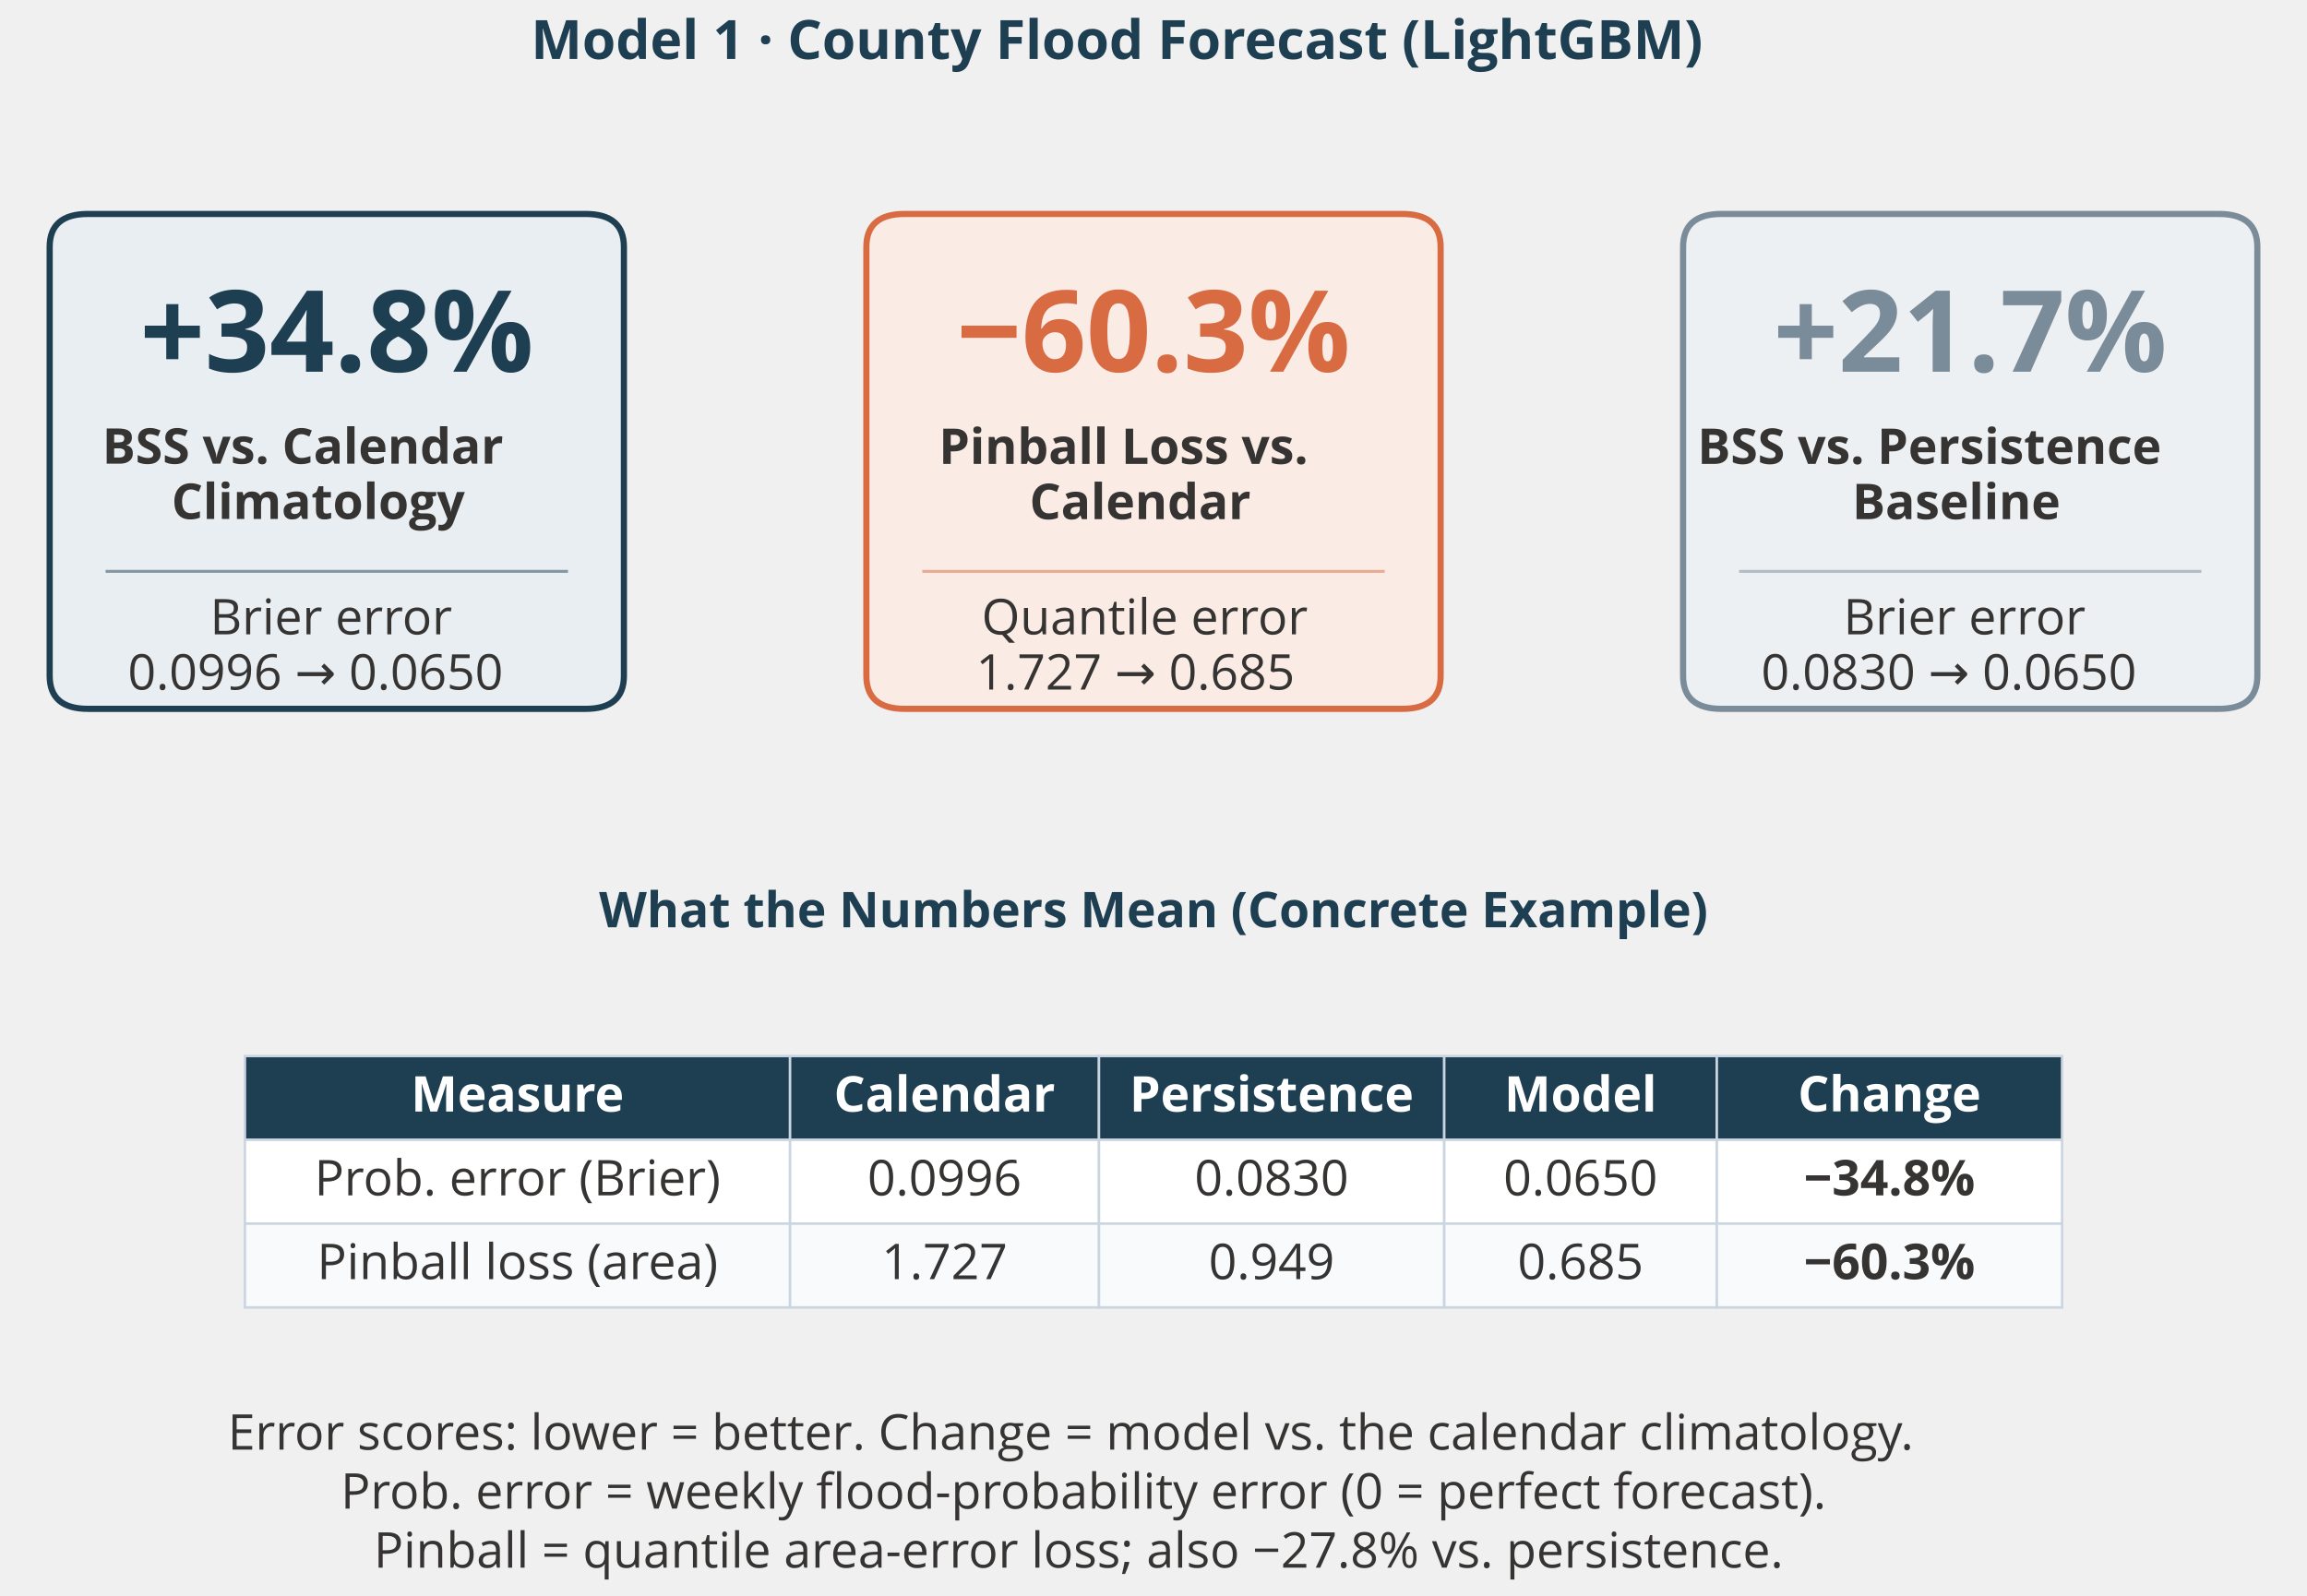
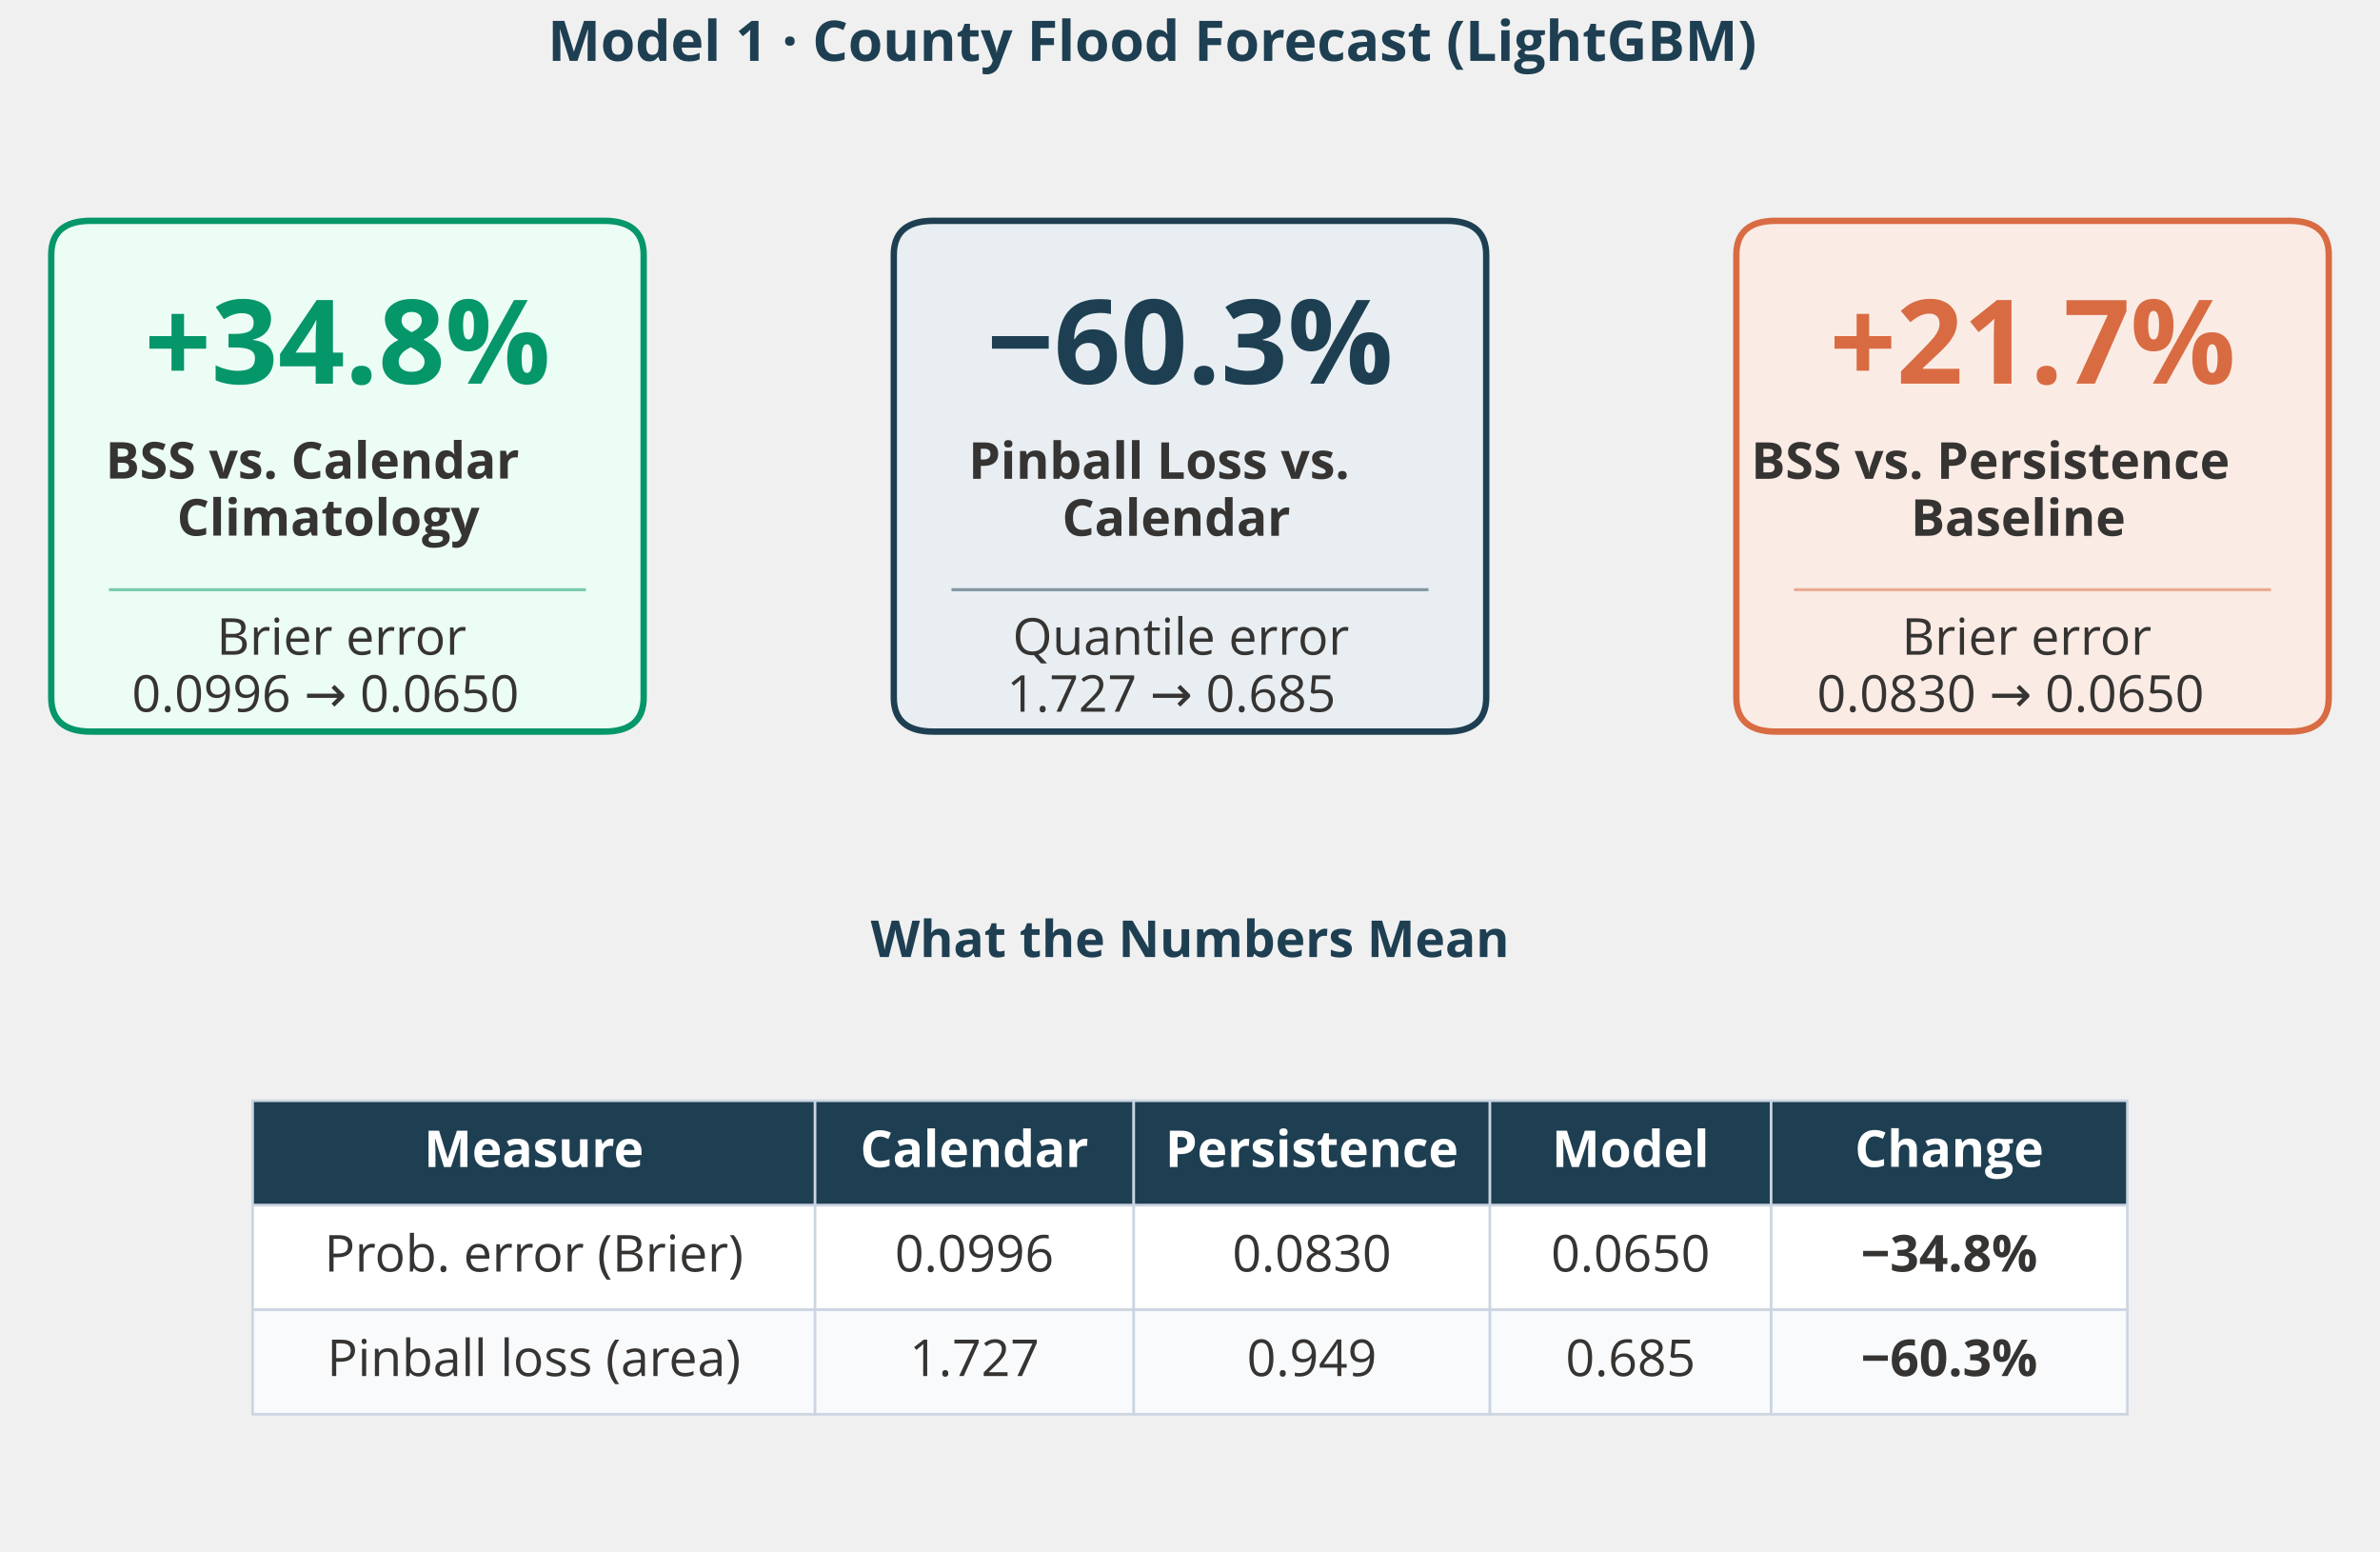
- <svg xmlns="http://www.w3.org/2000/svg" width="935.1pt" height="646.941pt" viewBox="0 0 935.1 646.941" version="1.1">
+ <svg xmlns="http://www.w3.org/2000/svg" width="935.1pt" height="609.48pt" viewBox="0 0 935.1 609.48" version="1.1">
  <defs>
    <style type="text/css">*{stroke-linejoin: round; stroke-linecap: butt}</style>
  </defs>
  <g id="figure_1">
    <g id="patch_1">
-       <path d="M 0 646.941  L 935.1 646.941  L 935.1 0  L 0 0  L 0 646.941  z " style="fill: none; opacity: 0" />
+       <path d="M 0 609.48  L 935.1 609.48  L 935.1 0  L 0 0  L 0 609.48  z " style="fill: none; opacity: 0" />
    </g>
    <g id="axes_1">
      <g id="patch_2">
-         <path d="M 35.649 287.397  L 237.375 287.397  Q 252.892 287.397 252.892 274.021  L 252.892 100.124  Q 252.892 86.747 237.375 86.747  L 35.649 86.747  Q 20.131 86.747 20.131 100.124  L 20.131 274.021  Q 20.131 287.397 35.649 287.397  z " clip-path="url(#p155c8d2c4f)" style="fill: #e8eef2; stroke: #1e3f52; stroke-width: 2.5; stroke-linejoin: miter" />
+         <path d="M 35.649 287.397  L 237.375 287.397  Q 252.892 287.397 252.892 274.021  L 252.892 100.124  Q 252.892 86.747 237.375 86.747  L 35.649 86.747  Q 20.131 86.747 20.131 100.124  L 20.131 274.021  Q 20.131 287.397 35.649 287.397  z " clip-path="url(#p4d8a161e7a)" style="fill: #ecfdf5; stroke: #059669; stroke-width: 2.5; stroke-linejoin: miter" />
      </g>
      <g id="text_1">
-         <text style="font-weight: 700; font-size: 46px; font-family: 'Open Sans', 'DejaVu Sans', 'Arial', sans-serif; text-anchor: middle; fill: #1e3f52" x="136.512" y="150.718" transform="rotate(-0 136.5118 150.7176)">+34.8%</text>
+         <text style="font-weight: 700; font-size: 46px; font-family: 'Open Sans', 'DejaVu Sans', 'Arial', sans-serif; text-anchor: middle; fill: #059669" x="136.512" y="150.718" transform="rotate(-0 136.5118 150.7176)">+34.8%</text>
      </g>
      <g id="text_2">
        <text style="font-weight: 700; font-size: 20px; font-family: 'Open Sans', 'DejaVu Sans', 'Arial', sans-serif; fill: #363432" transform="translate(41.45086 188.0034)">BSS vs. Calendar</text>
        <text style="font-weight: 700; font-size: 20px; font-family: 'Open Sans', 'DejaVu Sans', 'Arial', sans-serif; fill: #363432" transform="translate(69.52273 210.3991)">Climatology</text>
      </g>
      <g id="line2d_1">
-         <path d="M 43.407 231.661  L 229.616 231.661  " clip-path="url(#p155c8d2c4f)" style="fill: none; stroke: #1e3f52; stroke-opacity: 0.5; stroke-width: 1.2; stroke-linecap: square" />
+         <path d="M 43.407 231.661  L 229.616 231.661  " clip-path="url(#p4d8a161e7a)" style="fill: none; stroke: #059669; stroke-opacity: 0.5; stroke-width: 1.2; stroke-linecap: square" />
      </g>
      <g id="text_3">
        <text style="font-size: 20px; font-family: 'Open Sans', 'DejaVu Sans', 'Arial', sans-serif; fill: #363432" transform="translate(85.11492 257.1944)">Brier error</text>
        <text style="font-size: 20px; font-family: 'Open Sans', 'DejaVu Sans', 'Arial', sans-serif; fill: #363432" transform="translate(51.79461 279.59)">0.0996 → 0.0650</text>
      </g>
    </g>
    <g id="axes_2">
      <g id="patch_3">
-         <path d="M 366.687 287.397  L 568.413 287.397  Q 583.931 287.397 583.931 274.021  L 583.931 100.124  Q 583.931 86.747 568.413 86.747  L 366.687 86.747  Q 351.169 86.747 351.169 100.124  L 351.169 274.021  Q 351.169 287.397 366.687 287.397  z " clip-path="url(#pcead2581b4)" style="fill: #faece5; stroke: #d96b43; stroke-width: 2.5; stroke-linejoin: miter" />
+         <path d="M 366.687 287.397  L 568.413 287.397  Q 583.931 287.397 583.931 274.021  L 583.931 100.124  Q 583.931 86.747 568.413 86.747  L 366.687 86.747  Q 351.169 86.747 351.169 100.124  L 351.169 274.021  Q 351.169 287.397 366.687 287.397  z " clip-path="url(#pf228dd4872)" style="fill: #e8eef2; stroke: #1e3f52; stroke-width: 2.5; stroke-linejoin: miter" />
      </g>
      <g id="text_4">
-         <text style="font-weight: 700; font-size: 46px; font-family: 'Open Sans', 'DejaVu Sans', 'Arial', sans-serif; text-anchor: middle; fill: #d96b43" x="467.55" y="150.718" transform="rotate(-0 467.55 150.7176)">−60.3%</text>
+         <text style="font-weight: 700; font-size: 46px; font-family: 'Open Sans', 'DejaVu Sans', 'Arial', sans-serif; text-anchor: middle; fill: #1e3f52" x="467.55" y="150.718" transform="rotate(-0 467.55 150.7176)">−60.3%</text>
      </g>
      <g id="text_5">
        <text style="font-weight: 700; font-size: 20px; font-family: 'Open Sans', 'DejaVu Sans', 'Arial', sans-serif; fill: #363432" transform="translate(380.5344 188.0816)">Pinball Loss vs.</text>
        <text style="font-weight: 700; font-size: 20px; font-family: 'Open Sans', 'DejaVu Sans', 'Arial', sans-serif; fill: #363432" transform="translate(417.2953 210.4772)">Calendar</text>
      </g>
      <g id="line2d_2">
-         <path d="M 374.446 231.661  L 560.654 231.661  " clip-path="url(#pcead2581b4)" style="fill: none; stroke: #d96b43; stroke-opacity: 0.5; stroke-width: 1.2; stroke-linecap: square" />
+         <path d="M 374.446 231.661  L 560.654 231.661  " clip-path="url(#pf228dd4872)" style="fill: none; stroke: #1e3f52; stroke-opacity: 0.5; stroke-width: 1.2; stroke-linecap: square" />
      </g>
      <g id="text_6">
        <text style="font-size: 20px; font-family: 'Open Sans', 'DejaVu Sans', 'Arial', sans-serif; fill: #363432" transform="translate(397.8625 257.1944)">Quantile error</text>
        <text style="font-size: 20px; font-family: 'Open Sans', 'DejaVu Sans', 'Arial', sans-serif; fill: #363432" transform="translate(395.5578 279.59)">1.727 → 0.685</text>
      </g>
    </g>
    <g id="axes_3">
      <g id="patch_4">
-         <path d="M 697.725 287.397  L 899.451 287.397  Q 914.969 287.397 914.969 274.021  L 914.969 100.124  Q 914.969 86.747 899.451 86.747  L 697.725 86.747  Q 682.208 86.747 682.208 100.124  L 682.208 274.021  Q 682.208 287.397 697.725 287.397  z " clip-path="url(#p6800b503fa)" style="fill: #edf0f2; stroke: #7a8b99; stroke-width: 2.5; stroke-linejoin: miter" />
+         <path d="M 697.725 287.397  L 899.451 287.397  Q 914.969 287.397 914.969 274.021  L 914.969 100.124  Q 914.969 86.747 899.451 86.747  L 697.725 86.747  Q 682.208 86.747 682.208 100.124  L 682.208 274.021  Q 682.208 287.397 697.725 287.397  z " clip-path="url(#p31b2e22942)" style="fill: #faece5; stroke: #d96b43; stroke-width: 2.5; stroke-linejoin: miter" />
      </g>
      <g id="text_7">
-         <text style="font-weight: 700; font-size: 46px; font-family: 'Open Sans', 'DejaVu Sans', 'Arial', sans-serif; text-anchor: middle; fill: #7a8b99" x="798.588" y="150.718" transform="rotate(-0 798.5882 150.7176)">+21.7%</text>
+         <text style="font-weight: 700; font-size: 46px; font-family: 'Open Sans', 'DejaVu Sans', 'Arial', sans-serif; text-anchor: middle; fill: #d96b43" x="798.588" y="150.718" transform="rotate(-0 798.5882 150.7176)">+21.7%</text>
      </g>
      <g id="text_8">
        <text style="font-weight: 700; font-size: 20px; font-family: 'Open Sans', 'DejaVu Sans', 'Arial', sans-serif; fill: #363432" transform="translate(688.0148 188.0816)">BSS vs. Persistence</text>
        <text style="font-weight: 700; font-size: 20px; font-family: 'Open Sans', 'DejaVu Sans', 'Arial', sans-serif; fill: #363432" transform="translate(750.7257 210.4772)">Baseline</text>
      </g>
      <g id="line2d_3">
-         <path d="M 705.484 231.661  L 891.693 231.661  " clip-path="url(#p6800b503fa)" style="fill: none; stroke: #7a8b99; stroke-opacity: 0.5; stroke-width: 1.2; stroke-linecap: square" />
+         <path d="M 705.484 231.661  L 891.693 231.661  " clip-path="url(#p31b2e22942)" style="fill: none; stroke: #d96b43; stroke-opacity: 0.5; stroke-width: 1.2; stroke-linecap: square" />
      </g>
      <g id="text_9">
        <text style="font-size: 20px; font-family: 'Open Sans', 'DejaVu Sans', 'Arial', sans-serif; fill: #363432" transform="translate(747.1913 257.1944)">Brier error</text>
        <text style="font-size: 20px; font-family: 'Open Sans', 'DejaVu Sans', 'Arial', sans-serif; fill: #363432" transform="translate(713.871 279.59)">0.0830 → 0.0650</text>
      </g>
    </g>
    <g id="axes_4">
      <g id="table_1">
        <g id="patch_5">
-           <path d="M 99.27 462.143  L 320.238 462.143  L 320.238 428.171  L 99.27 428.171  z " style="fill: #1e3f52; stroke: #cbd5e1; stroke-linejoin: miter" />
+           <path d="M 99.27 473.468  L 320.238 473.468  L 320.238 432.417  L 99.27 432.417  z " style="fill: #1e3f52; stroke: #cbd5e1; stroke-linejoin: miter" />
        </g>
        <g id="text_10">
-           <text style="font-weight: 700; font-size: 20px; font-family: 'Open Sans', 'DejaVu Sans', 'Arial', sans-serif; text-anchor: middle; fill: #ffffff" x="209.754" y="450.676" transform="rotate(-0 209.754 450.6759)">Measure</text>
+           <text style="font-weight: 700; font-size: 20px; font-family: 'Open Sans', 'DejaVu Sans', 'Arial', sans-serif; text-anchor: middle; fill: #ffffff" x="209.754" y="458.461" transform="rotate(-0 209.754 458.4613)">Measure</text>
        </g>
        <g id="patch_6">
-           <path d="M 320.238 462.143  L 445.453 462.143  L 445.453 428.171  L 320.238 428.171  z " style="fill: #1e3f52; stroke: #cbd5e1; stroke-linejoin: miter" />
+           <path d="M 320.238 473.468  L 445.453 473.468  L 445.453 432.417  L 320.238 432.417  z " style="fill: #1e3f52; stroke: #cbd5e1; stroke-linejoin: miter" />
        </g>
        <g id="text_11">
-           <text style="font-weight: 700; font-size: 20px; font-family: 'Open Sans', 'DejaVu Sans', 'Arial', sans-serif; text-anchor: middle; fill: #ffffff" x="382.846" y="450.676" transform="rotate(-0 382.8456 450.6759)">Calendar</text>
+           <text style="font-weight: 700; font-size: 20px; font-family: 'Open Sans', 'DejaVu Sans', 'Arial', sans-serif; text-anchor: middle; fill: #ffffff" x="382.846" y="458.461" transform="rotate(-0 382.8456 458.4613)">Calendar</text>
        </g>
        <g id="patch_7">
-           <path d="M 445.453 462.143  L 585.4 462.143  L 585.4 428.171  L 445.453 428.171  z " style="fill: #1e3f52; stroke: #cbd5e1; stroke-linejoin: miter" />
+           <path d="M 445.453 473.468  L 585.4 473.468  L 585.4 432.417  L 445.453 432.417  z " style="fill: #1e3f52; stroke: #cbd5e1; stroke-linejoin: miter" />
        </g>
        <g id="text_12">
-           <text style="font-weight: 700; font-size: 20px; font-family: 'Open Sans', 'DejaVu Sans', 'Arial', sans-serif; text-anchor: middle; fill: #ffffff" x="515.426" y="450.676" transform="rotate(-0 515.4264 450.6759)">Persistence</text>
+           <text style="font-weight: 700; font-size: 20px; font-family: 'Open Sans', 'DejaVu Sans', 'Arial', sans-serif; text-anchor: middle; fill: #ffffff" x="515.426" y="458.461" transform="rotate(-0 515.4264 458.4613)">Persistence</text>
        </g>
        <g id="patch_8">
-           <path d="M 585.4 462.143  L 695.884 462.143  L 695.884 428.171  L 585.4 428.171  z " style="fill: #1e3f52; stroke: #cbd5e1; stroke-linejoin: miter" />
+           <path d="M 585.4 473.468  L 695.884 473.468  L 695.884 432.417  L 585.4 432.417  z " style="fill: #1e3f52; stroke: #cbd5e1; stroke-linejoin: miter" />
        </g>
        <g id="text_13">
-           <text style="font-weight: 700; font-size: 20px; font-family: 'Open Sans', 'DejaVu Sans', 'Arial', sans-serif; text-anchor: middle; fill: #ffffff" x="640.642" y="450.676" transform="rotate(-0 640.6416 450.6759)">Model</text>
+           <text style="font-weight: 700; font-size: 20px; font-family: 'Open Sans', 'DejaVu Sans', 'Arial', sans-serif; text-anchor: middle; fill: #ffffff" x="640.642" y="458.461" transform="rotate(-0 640.6416 458.4613)">Model</text>
        </g>
        <g id="patch_9">
-           <path d="M 695.884 462.143  L 835.83 462.143  L 835.83 428.171  L 695.884 428.171  z " style="fill: #1e3f52; stroke: #cbd5e1; stroke-linejoin: miter" />
+           <path d="M 695.884 473.468  L 835.83 473.468  L 835.83 432.417  L 695.884 432.417  z " style="fill: #1e3f52; stroke: #cbd5e1; stroke-linejoin: miter" />
        </g>
        <g id="text_14">
-           <text style="font-weight: 700; font-size: 20px; font-family: 'Open Sans', 'DejaVu Sans', 'Arial', sans-serif; text-anchor: middle; fill: #ffffff" x="765.857" y="450.598" transform="rotate(-0 765.8568 450.5978)">Change</text>
+           <text style="font-weight: 700; font-size: 20px; font-family: 'Open Sans', 'DejaVu Sans', 'Arial', sans-serif; text-anchor: middle; fill: #ffffff" x="765.857" y="458.383" transform="rotate(-0 765.8568 458.3832)">Change</text>
        </g>
        <g id="patch_10">
-           <path d="M 99.27 496.116  L 320.238 496.116  L 320.238 462.143  L 99.27 462.143  z " style="fill: #ffffff; stroke: #cbd5e1; stroke-linejoin: miter" />
+           <path d="M 99.27 514.518  L 320.238 514.518  L 320.238 473.468  L 99.27 473.468  z " style="fill: #ffffff; stroke: #cbd5e1; stroke-linejoin: miter" />
        </g>
        <g id="text_15">
-           <text style="font-size: 20px; font-family: 'Open Sans', 'DejaVu Sans', 'Arial', sans-serif; text-anchor: middle; fill: #363432" x="209.754" y="484.648" transform="rotate(-0 209.754 484.6484)">Prob. error (Brier)</text>
+           <text style="font-size: 20px; font-family: 'Open Sans', 'DejaVu Sans', 'Arial', sans-serif; text-anchor: middle; fill: #363432" x="209.754" y="499.511" transform="rotate(-0 209.754 499.5114)">Prob. error (Brier)</text>
        </g>
        <g id="patch_11">
-           <path d="M 320.238 496.116  L 445.453 496.116  L 445.453 462.143  L 320.238 462.143  z " style="fill: #ffffff; stroke: #cbd5e1; stroke-linejoin: miter" />
+           <path d="M 320.238 514.518  L 445.453 514.518  L 445.453 473.468  L 320.238 473.468  z " style="fill: #ffffff; stroke: #cbd5e1; stroke-linejoin: miter" />
        </g>
        <g id="text_16">
-           <text style="font-size: 20px; font-family: 'Open Sans', 'DejaVu Sans', 'Arial', sans-serif; text-anchor: middle; fill: #363432" x="382.846" y="484.648" transform="rotate(-0 382.8456 484.6484)">0.0996</text>
+           <text style="font-size: 20px; font-family: 'Open Sans', 'DejaVu Sans', 'Arial', sans-serif; text-anchor: middle; fill: #363432" x="382.846" y="499.511" transform="rotate(-0 382.8456 499.5114)">0.0996</text>
        </g>
        <g id="patch_12">
-           <path d="M 445.453 496.116  L 585.4 496.116  L 585.4 462.143  L 445.453 462.143  z " style="fill: #ffffff; stroke: #cbd5e1; stroke-linejoin: miter" />
+           <path d="M 445.453 514.518  L 585.4 514.518  L 585.4 473.468  L 445.453 473.468  z " style="fill: #ffffff; stroke: #cbd5e1; stroke-linejoin: miter" />
        </g>
        <g id="text_17">
-           <text style="font-size: 20px; font-family: 'Open Sans', 'DejaVu Sans', 'Arial', sans-serif; text-anchor: middle; fill: #363432" x="515.426" y="484.648" transform="rotate(-0 515.4264 484.6484)">0.0830</text>
+           <text style="font-size: 20px; font-family: 'Open Sans', 'DejaVu Sans', 'Arial', sans-serif; text-anchor: middle; fill: #363432" x="515.426" y="499.511" transform="rotate(-0 515.4264 499.5114)">0.0830</text>
        </g>
        <g id="patch_13">
-           <path d="M 585.4 496.116  L 695.884 496.116  L 695.884 462.143  L 585.4 462.143  z " style="fill: #ffffff; stroke: #cbd5e1; stroke-linejoin: miter" />
+           <path d="M 585.4 514.518  L 695.884 514.518  L 695.884 473.468  L 585.4 473.468  z " style="fill: #ffffff; stroke: #cbd5e1; stroke-linejoin: miter" />
        </g>
        <g id="text_18">
-           <text style="font-size: 20px; font-family: 'Open Sans', 'DejaVu Sans', 'Arial', sans-serif; text-anchor: middle; fill: #363432" x="640.642" y="484.648" transform="rotate(-0 640.6416 484.6484)">0.0650</text>
+           <text style="font-size: 20px; font-family: 'Open Sans', 'DejaVu Sans', 'Arial', sans-serif; text-anchor: middle; fill: #363432" x="640.642" y="499.511" transform="rotate(-0 640.6416 499.5114)">0.0650</text>
        </g>
        <g id="patch_14">
-           <path d="M 695.884 496.116  L 835.83 496.116  L 835.83 462.143  L 695.884 462.143  z " style="fill: #ffffff; stroke: #cbd5e1; stroke-linejoin: miter" />
+           <path d="M 695.884 514.518  L 835.83 514.518  L 835.83 473.468  L 695.884 473.468  z " style="fill: #ffffff; stroke: #cbd5e1; stroke-linejoin: miter" />
        </g>
        <g id="text_19">
-           <text style="font-weight: 700; font-size: 20px; font-family: 'Open Sans', 'DejaVu Sans', 'Arial', sans-serif; text-anchor: middle; fill: #363432" x="765.857" y="484.648" transform="rotate(-0 765.8568 484.6484)">−34.8%</text>
+           <text style="font-weight: 700; font-size: 20px; font-family: 'Open Sans', 'DejaVu Sans', 'Arial', sans-serif; text-anchor: middle; fill: #363432" x="765.857" y="499.511" transform="rotate(-0 765.8568 499.5114)">−34.8%</text>
        </g>
        <g id="patch_15">
-           <path d="M 99.27 530.088  L 320.238 530.088  L 320.238 496.116  L 99.27 496.116  z " style="fill: #f8fafc; stroke: #cbd5e1; stroke-linejoin: miter" />
+           <path d="M 99.27 555.568  L 320.238 555.568  L 320.238 514.518  L 99.27 514.518  z " style="fill: #f8fafc; stroke: #cbd5e1; stroke-linejoin: miter" />
        </g>
        <g id="text_20">
-           <text style="font-size: 20px; font-family: 'Open Sans', 'DejaVu Sans', 'Arial', sans-serif; text-anchor: middle; fill: #363432" x="209.754" y="518.621" transform="rotate(-0 209.754 518.6209)">Pinball loss (area)</text>
+           <text style="font-size: 20px; font-family: 'Open Sans', 'DejaVu Sans', 'Arial', sans-serif; text-anchor: middle; fill: #363432" x="209.754" y="540.561" transform="rotate(-0 209.754 540.5615)">Pinball loss (area)</text>
        </g>
        <g id="patch_16">
-           <path d="M 320.238 530.088  L 445.453 530.088  L 445.453 496.116  L 320.238 496.116  z " style="fill: #f8fafc; stroke: #cbd5e1; stroke-linejoin: miter" />
+           <path d="M 320.238 555.568  L 445.453 555.568  L 445.453 514.518  L 320.238 514.518  z " style="fill: #f8fafc; stroke: #cbd5e1; stroke-linejoin: miter" />
        </g>
        <g id="text_21">
-           <text style="font-size: 20px; font-family: 'Open Sans', 'DejaVu Sans', 'Arial', sans-serif; text-anchor: middle; fill: #363432" x="382.846" y="518.621" transform="rotate(-0 382.8456 518.6209)">1.727</text>
+           <text style="font-size: 20px; font-family: 'Open Sans', 'DejaVu Sans', 'Arial', sans-serif; text-anchor: middle; fill: #363432" x="382.846" y="540.561" transform="rotate(-0 382.8456 540.5615)">1.727</text>
        </g>
        <g id="patch_17">
-           <path d="M 445.453 530.088  L 585.4 530.088  L 585.4 496.116  L 445.453 496.116  z " style="fill: #f8fafc; stroke: #cbd5e1; stroke-linejoin: miter" />
+           <path d="M 445.453 555.568  L 585.4 555.568  L 585.4 514.518  L 445.453 514.518  z " style="fill: #f8fafc; stroke: #cbd5e1; stroke-linejoin: miter" />
        </g>
        <g id="text_22">
-           <text style="font-size: 20px; font-family: 'Open Sans', 'DejaVu Sans', 'Arial', sans-serif; text-anchor: middle; fill: #363432" x="515.426" y="518.621" transform="rotate(-0 515.4264 518.6209)">0.949</text>
+           <text style="font-size: 20px; font-family: 'Open Sans', 'DejaVu Sans', 'Arial', sans-serif; text-anchor: middle; fill: #363432" x="515.426" y="540.561" transform="rotate(-0 515.4264 540.5615)">0.949</text>
        </g>
        <g id="patch_18">
-           <path d="M 585.4 530.088  L 695.884 530.088  L 695.884 496.116  L 585.4 496.116  z " style="fill: #f8fafc; stroke: #cbd5e1; stroke-linejoin: miter" />
+           <path d="M 585.4 555.568  L 695.884 555.568  L 695.884 514.518  L 585.4 514.518  z " style="fill: #f8fafc; stroke: #cbd5e1; stroke-linejoin: miter" />
        </g>
        <g id="text_23">
-           <text style="font-size: 20px; font-family: 'Open Sans', 'DejaVu Sans', 'Arial', sans-serif; text-anchor: middle; fill: #363432" x="640.642" y="518.621" transform="rotate(-0 640.6416 518.6209)">0.685</text>
+           <text style="font-size: 20px; font-family: 'Open Sans', 'DejaVu Sans', 'Arial', sans-serif; text-anchor: middle; fill: #363432" x="640.642" y="540.561" transform="rotate(-0 640.6416 540.5615)">0.685</text>
        </g>
        <g id="patch_19">
-           <path d="M 695.884 530.088  L 835.83 530.088  L 835.83 496.116  L 695.884 496.116  z " style="fill: #f8fafc; stroke: #cbd5e1; stroke-linejoin: miter" />
+           <path d="M 695.884 555.568  L 835.83 555.568  L 835.83 514.518  L 695.884 514.518  z " style="fill: #f8fafc; stroke: #cbd5e1; stroke-linejoin: miter" />
        </g>
        <g id="text_24">
-           <text style="font-weight: 700; font-size: 20px; font-family: 'Open Sans', 'DejaVu Sans', 'Arial', sans-serif; text-anchor: middle; fill: #363432" x="765.857" y="518.621" transform="rotate(-0 765.8568 518.6209)">−60.3%</text>
+           <text style="font-weight: 700; font-size: 20px; font-family: 'Open Sans', 'DejaVu Sans', 'Arial', sans-serif; text-anchor: middle; fill: #363432" x="765.857" y="540.561" transform="rotate(-0 765.8568 540.5615)">−60.3%</text>
        </g>
      </g>
      <g id="text_25">
-         <text style="font-size: 20px; font-family: 'Open Sans', 'DejaVu Sans', 'Arial', sans-serif; fill: #363432" transform="translate(92.3 587.7509)">Error scores: lower = better. Change = model vs. the calendar climatology.</text>
-         <text style="font-size: 20px; font-family: 'Open Sans', 'DejaVu Sans', 'Arial', sans-serif; fill: #363432" transform="translate(138.0938 611.6662)">Prob. error = weekly flood-probability error (0 = perfect forecast).</text>
-         <text style="font-size: 20px; font-family: 'Open Sans', 'DejaVu Sans', 'Arial', sans-serif; fill: #363432" transform="translate(151.4812 635.5816)">Pinball = quantile area-error loss; also −27.8% vs. persistence.</text>
-       </g>
-       <g id="text_26">
-         <text style="font-weight: 700; font-size: 20px; font-family: 'Open Sans', 'DejaVu Sans', 'Arial', sans-serif; text-anchor: middle; fill: #1e3f52" x="467.55" y="375.952" transform="rotate(-0 467.55 375.9518)">What the Numbers Mean (Concrete Example)</text>
+         <text style="font-weight: 700; font-size: 20px; font-family: 'Open Sans', 'DejaVu Sans', 'Arial', sans-serif; text-anchor: middle; fill: #1e3f52" x="467.55" y="375.952" transform="rotate(-0 467.55 375.9518)">What the Numbers Mean</text>
      </g>
    </g>
-     <g id="text_27">
+     <g id="text_26">
      <text style="font-weight: 700; font-size: 22px; font-family: 'Open Sans', 'DejaVu Sans', 'Arial', sans-serif; text-anchor: middle; fill: #1e3f52" x="452.7" y="23.917" transform="rotate(-0 452.7 23.91656)">Model 1 · County Flood Forecast (LightGBM)</text>
    </g>
  </g>
  <defs>
-     <clipPath id="p155c8d2c4f">
+     <clipPath id="p4d8a161e7a">
      <rect x="7.2" y="75.6" width="258.624" height="222.945" />
    </clipPath>
-     <clipPath id="pcead2581b4">
+     <clipPath id="pf228dd4872">
      <rect x="338.238" y="75.6" width="258.624" height="222.945" />
    </clipPath>
-     <clipPath id="p6800b503fa">
+     <clipPath id="p31b2e22942">
      <rect x="669.276" y="75.6" width="258.624" height="222.945" />
    </clipPath>
  </defs>
</svg>
